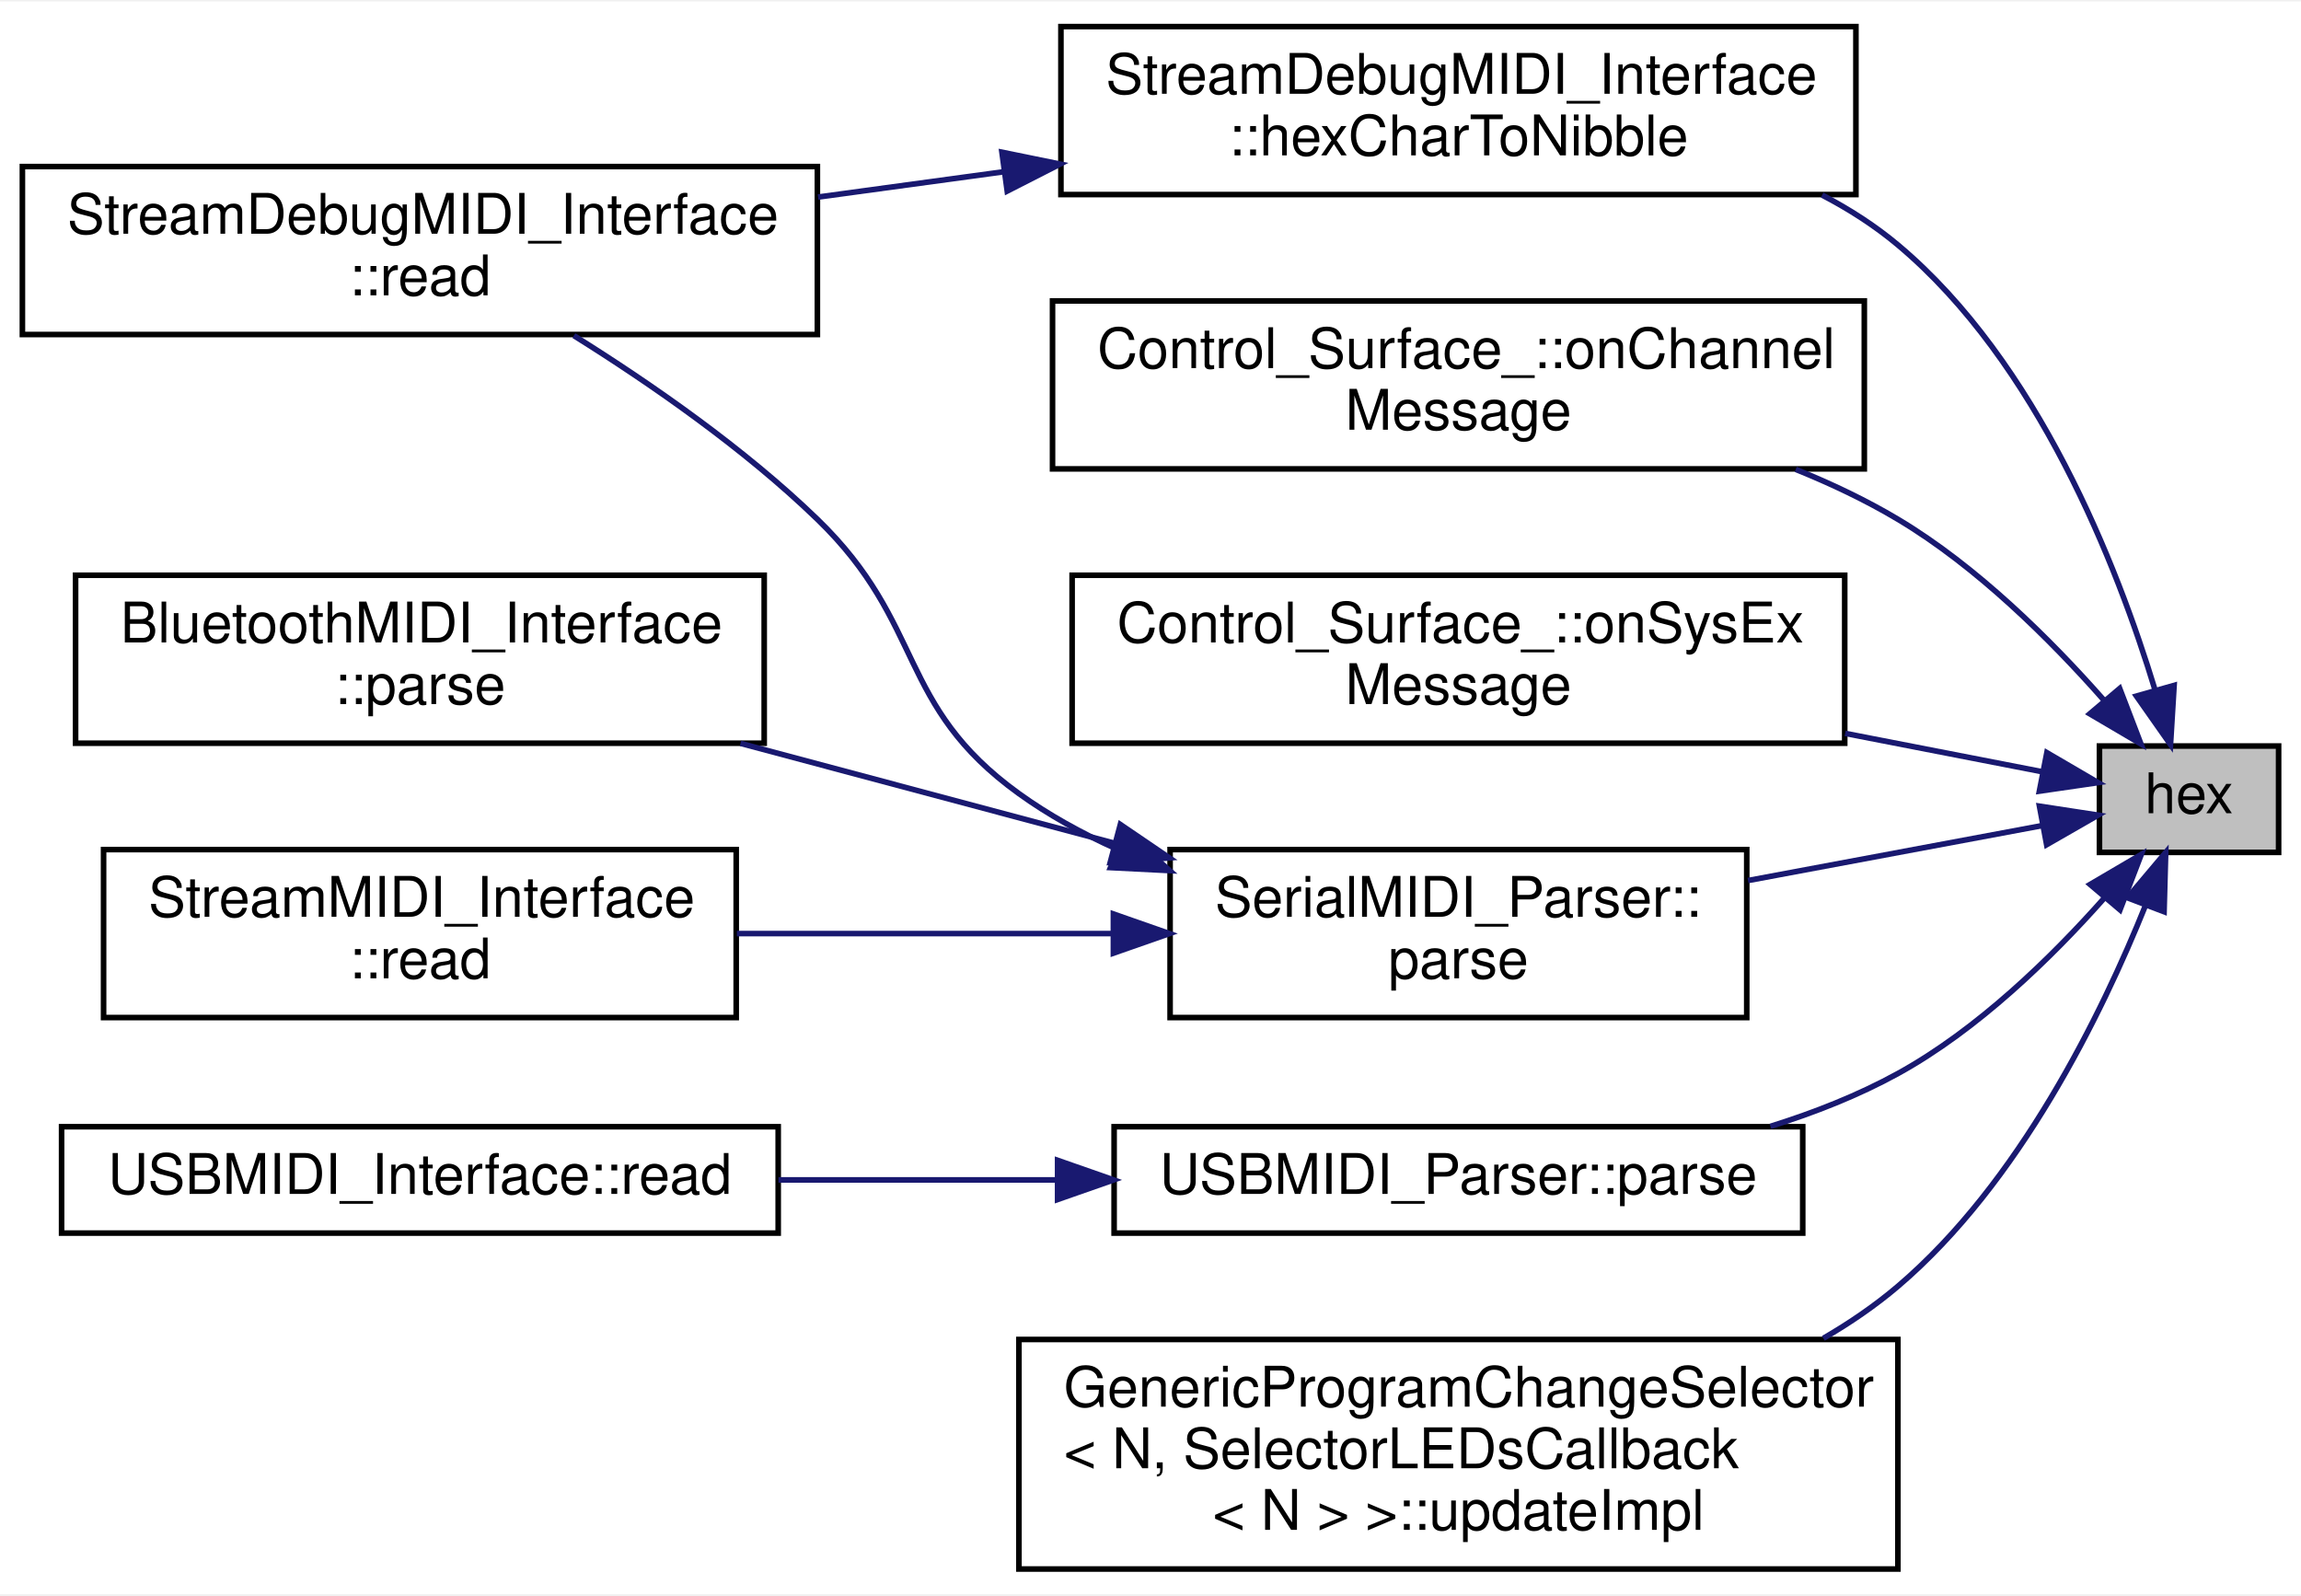
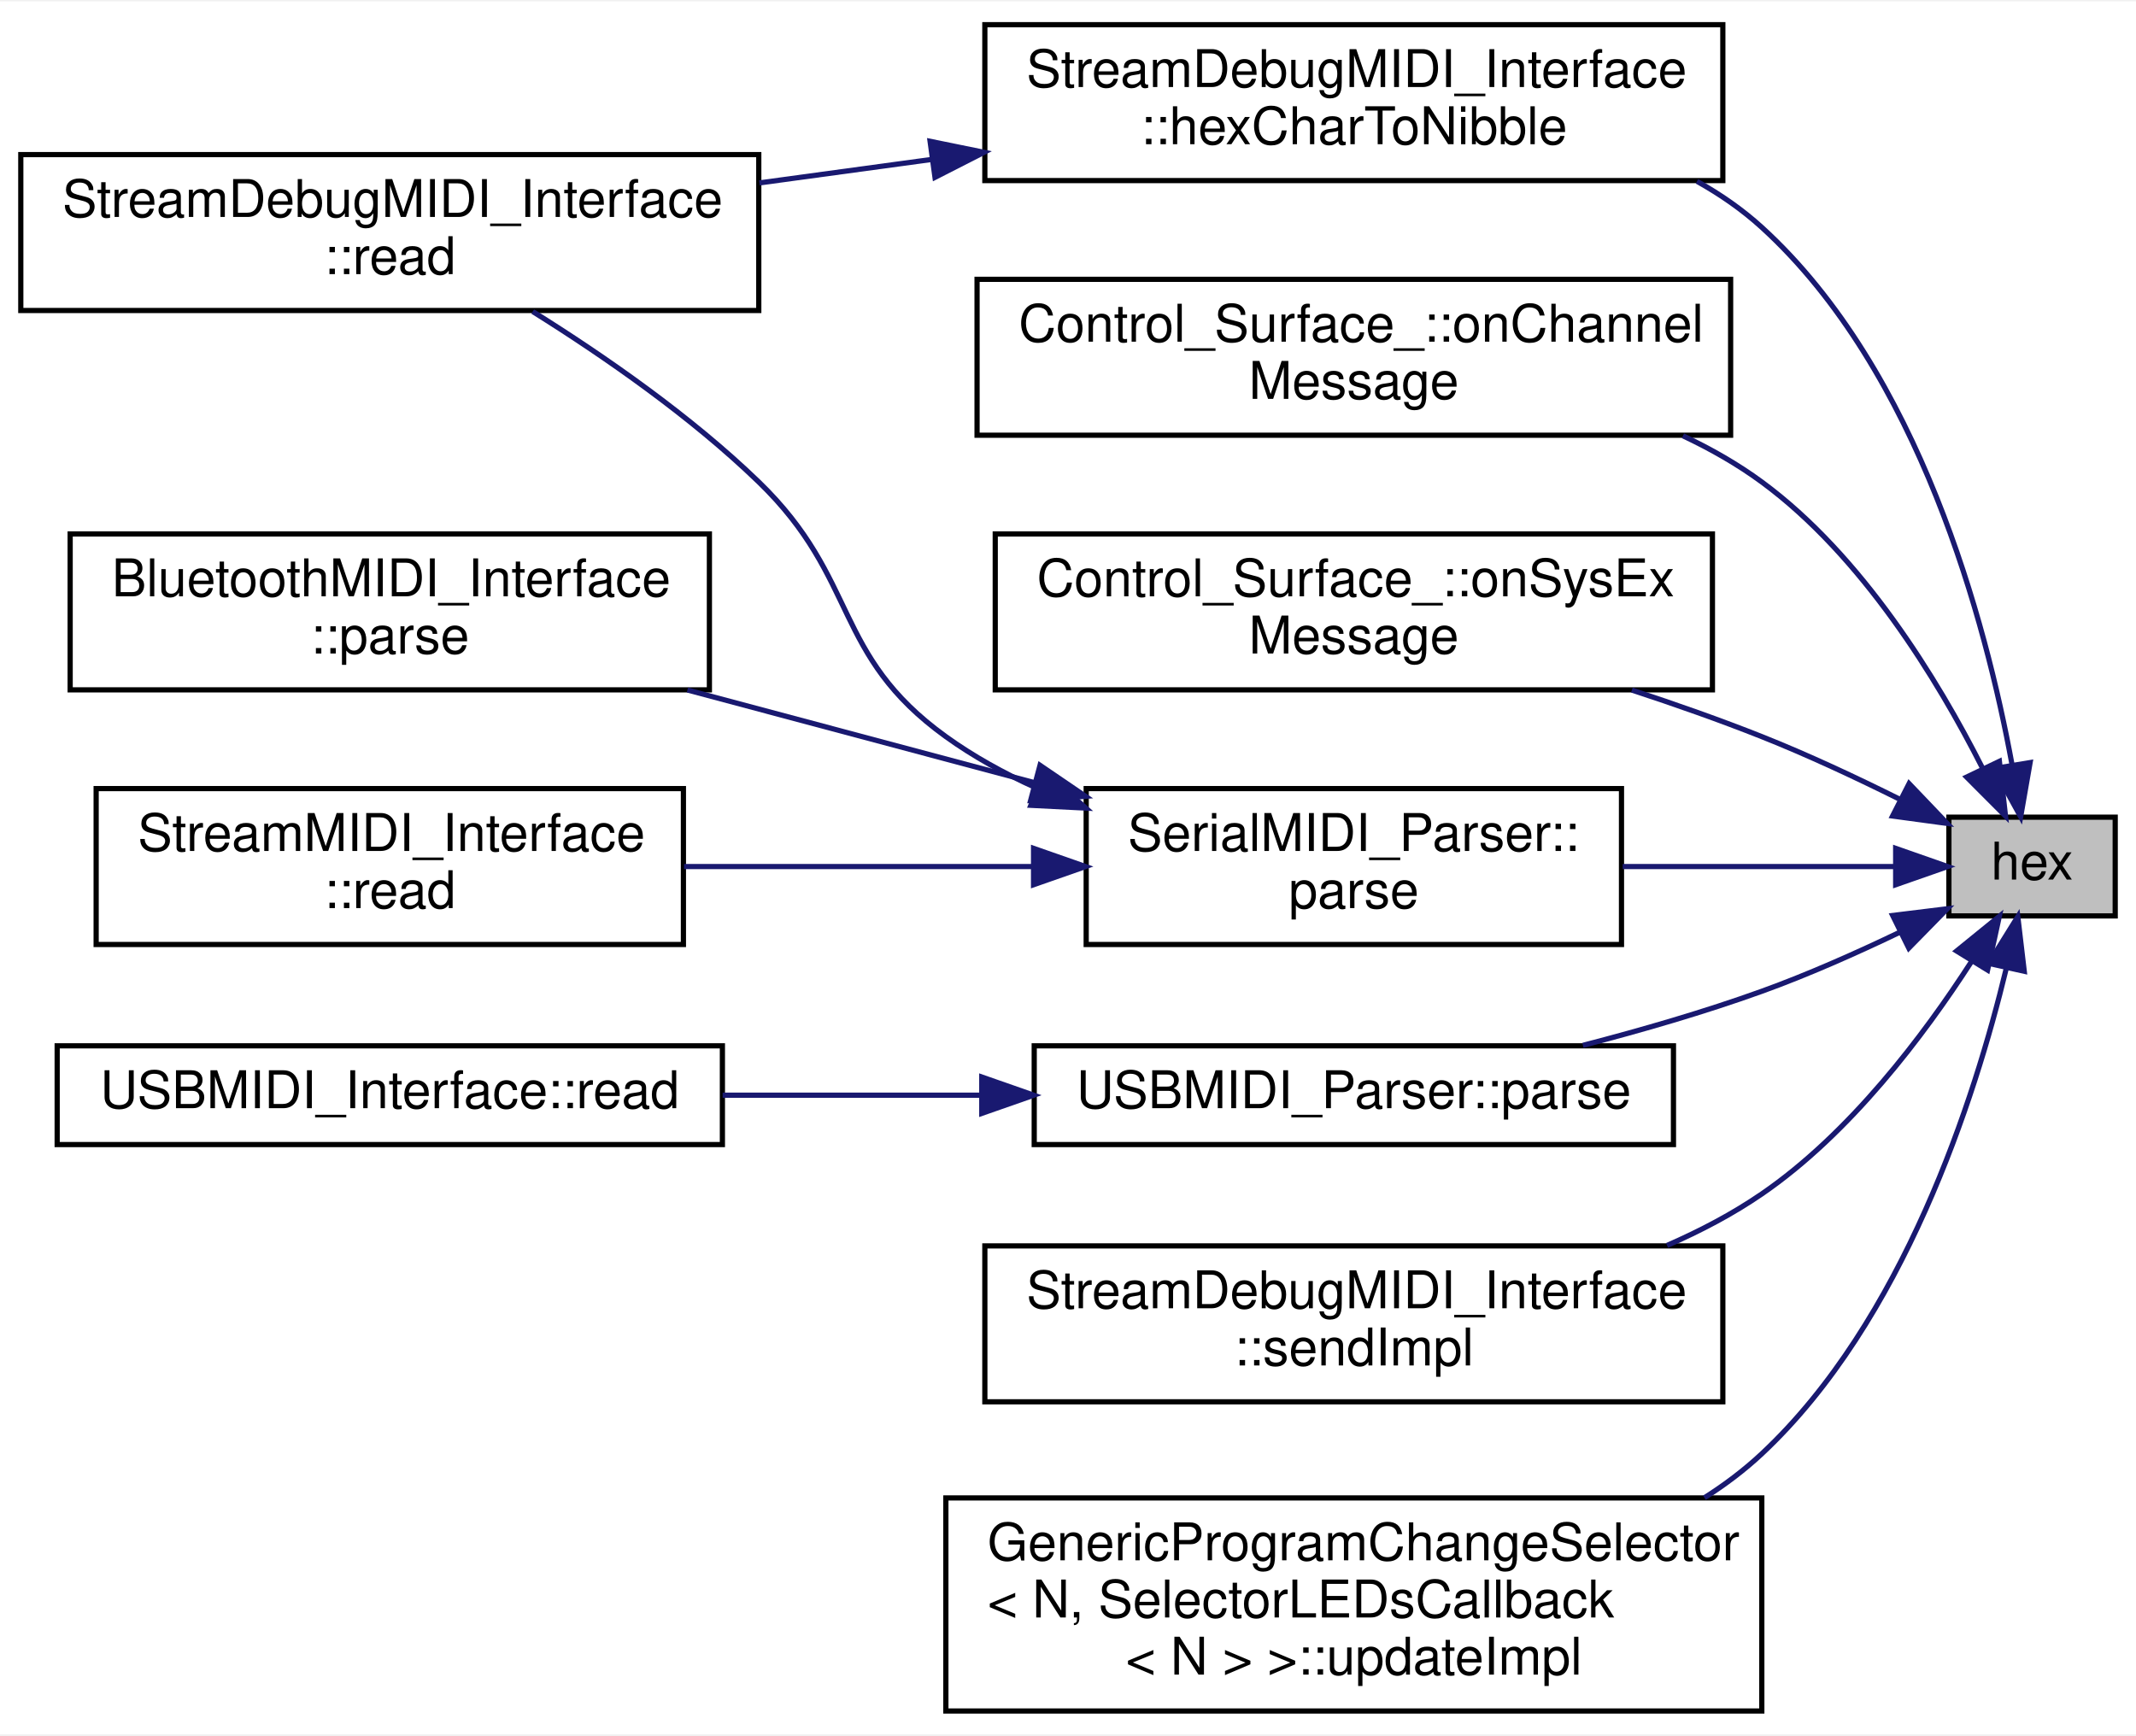
- <svg xmlns="http://www.w3.org/2000/svg" xmlns:xlink="http://www.w3.org/1999/xlink" width="411pt" height="285pt" viewBox="0.00 0.00 411.00 284.50">
-   <g id="graph0" class="graph" transform="scale(1 1) rotate(0) translate(4 280.5)">
-     <polygon fill="white" stroke="none" points="-4,4 -4,-280.5 407,-280.5 407,4 -4,4" />
+ <svg xmlns="http://www.w3.org/2000/svg" xmlns:xlink="http://www.w3.org/1999/xlink" width="411pt" height="334pt" viewBox="0.00 0.00 411.00 333.50">
+   <g id="graph0" class="graph" transform="scale(1 1) rotate(0) translate(4 329.5)">
+     <polygon fill="white" stroke="none" points="-4,4 -4,-329.5 407,-329.5 407,4 -4,4" />
    <g id="node1" class="node">
      <g id="a_node1">
        <a xlink:title=" ">
-           <polygon fill="#bfbfbf" stroke="black" points="371,-128.5 371,-147.5 403,-147.5 403,-128.5 371,-128.5" />
-           <text text-anchor="middle" x="387" y="-135.5" font-family="Helvetica,sans-Serif" font-size="10.00">hex</text>
+           <polygon fill="#bfbfbf" stroke="black" points="371,-153.5 371,-172.5 403,-172.5 403,-153.5 371,-153.5" />
+           <text text-anchor="middle" x="387" y="-160.5" font-family="Helvetica,sans-Serif" font-size="10.00">hex</text>
        </a>
      </g>
    </g>
    <g id="node2" class="node">
      <g id="a_node2">
        <a xlink:href="../../d8/d0b/classStreamDebugMIDI__Interface.html#a3c86b30e1b0ca036cde1e75080860dd0" target="_top" xlink:title="Convert a hexadecimal character to a 4-bit nibble.">
-           <polygon fill="white" stroke="black" points="185.5,-246 185.5,-276 327.5,-276 327.5,-246 185.5,-246" />
-           <text text-anchor="start" x="193.5" y="-264" font-family="Helvetica,sans-Serif" font-size="10.00">StreamDebugMIDI_Interface</text>
-           <text text-anchor="middle" x="256.5" y="-253" font-family="Helvetica,sans-Serif" font-size="10.00">::hexCharToNibble</text>
+           <polygon fill="white" stroke="black" points="185.5,-295 185.5,-325 327.5,-325 327.5,-295 185.5,-295" />
+           <text text-anchor="start" x="193.5" y="-313" font-family="Helvetica,sans-Serif" font-size="10.00">StreamDebugMIDI_Interface</text>
+           <text text-anchor="middle" x="256.5" y="-302" font-family="Helvetica,sans-Serif" font-size="10.00">::hexCharToNibble</text>
        </a>
      </g>
    </g>
    <g id="edge1" class="edge">
-       <path fill="none" stroke="midnightblue" d="M380.941,-157.48C374.15,-179.829 359.956,-216.078 335,-237 330.898,-240.439 326.307,-243.385 321.461,-245.91" />
-       <polygon fill="midnightblue" stroke="midnightblue" points="384.338,-158.329 383.694,-147.753 377.603,-156.422 384.338,-158.329" />
+       <path fill="none" stroke="midnightblue" d="M383.12,-182.75C378.136,-209.85 365.35,-258.342 335,-286 331.252,-289.415 327.026,-292.345 322.53,-294.858" />
+       <polygon fill="midnightblue" stroke="midnightblue" points="386.625,-183.006 384.807,-172.569 379.72,-181.862 386.625,-183.006" />
    </g>
    <g id="node4" class="node">
      <g id="a_node4">
        <a xlink:href="../../dc/d45/classControl__Surface__.html#a994267805a8e6caf5e7a1cf6237e1862" target="_top" xlink:title="The callback to be called when a MIDI channel message is received.">
-           <polygon fill="white" stroke="black" points="184,-197 184,-227 329,-227 329,-197 184,-197" />
-           <text text-anchor="start" x="192" y="-215" font-family="Helvetica,sans-Serif" font-size="10.00">Control_Surface_::onChannel</text>
+           <polygon fill="white" stroke="black" points="184,-246 184,-276 329,-276 329,-246 184,-246" />
+           <text text-anchor="start" x="192" y="-264" font-family="Helvetica,sans-Serif" font-size="10.00">Control_Surface_::onChannel</text>
+           <text text-anchor="middle" x="256.5" y="-253" font-family="Helvetica,sans-Serif" font-size="10.00">Message</text>
+         </a>
+       </g>
+     </g>
+     <g id="edge3" class="edge">
+       <path fill="none" stroke="midnightblue" d="M377.389,-182.094C368.89,-198.871 354.365,-222.767 335,-237 330.347,-240.42 325.196,-243.36 319.827,-245.887" />
+       <polygon fill="midnightblue" stroke="midnightblue" points="380.718,-183.247 381.891,-172.718 374.407,-180.217 380.718,-183.247" />
+     </g>
+     <g id="node5" class="node">
+       <g id="a_node5">
+         <a xlink:href="../../dc/d45/classControl__Surface__.html#a06513ea725fce553f4014164a7adf088" target="_top" xlink:title="The callback to be called when a MIDI System Exclusive message is received.">
+           <polygon fill="white" stroke="black" points="187.5,-197 187.5,-227 325.5,-227 325.5,-197 187.5,-197" />
+           <text text-anchor="start" x="195.5" y="-215" font-family="Helvetica,sans-Serif" font-size="10.00">Control_Surface_::onSysEx</text>
          <text text-anchor="middle" x="256.5" y="-204" font-family="Helvetica,sans-Serif" font-size="10.00">Message</text>
        </a>
      </g>
    </g>
-     <g id="edge3" class="edge">
-       <path fill="none" stroke="midnightblue" d="M371.709,-155.79C362.288,-166.472 349.116,-179.579 335,-188 329.315,-191.392 323.105,-194.347 316.754,-196.912" />
-       <polygon fill="midnightblue" stroke="midnightblue" points="374.616,-157.773 378.406,-147.879 369.273,-153.25 374.616,-157.773" />
-     </g>
-     <g id="node5" class="node">
-       <g id="a_node5">
-         <a xlink:href="../../dc/d45/classControl__Surface__.html#a06513ea725fce553f4014164a7adf088" target="_top" xlink:title="The callback to be called when a MIDI System Exclusive message is received.">
-           <polygon fill="white" stroke="black" points="187.5,-148 187.5,-178 325.5,-178 325.5,-148 187.5,-148" />
-           <text text-anchor="start" x="195.5" y="-166" font-family="Helvetica,sans-Serif" font-size="10.00">Control_Surface_::onSysEx</text>
-           <text text-anchor="middle" x="256.5" y="-155" font-family="Helvetica,sans-Serif" font-size="10.00">Message</text>
-         </a>
-       </g>
-     </g>
    <g id="edge4" class="edge">
-       <path fill="none" stroke="midnightblue" d="M360.913,-142.881C350.64,-144.879 338.207,-147.298 325.576,-149.756" />
-       <polygon fill="midnightblue" stroke="midnightblue" points="361.607,-146.311 370.755,-140.966 360.27,-139.44 361.607,-146.311" />
+       <path fill="none" stroke="midnightblue" d="M361.528,-175.955C353.23,-180.088 343.827,-184.495 335,-188 327.015,-191.171 318.435,-194.194 309.997,-196.959" />
+       <polygon fill="midnightblue" stroke="midnightblue" points="363.34,-178.96 370.659,-171.299 360.16,-172.724 363.34,-178.96" />
    </g>
    <g id="node6" class="node">
      <g id="a_node6">
        <a xlink:href="../../d0/d0d/classSerialMIDI__Parser.html#ac3a002b8a17a3b530d2dea0c096d28d2" target="_top" xlink:title=" ">
-           <polygon fill="white" stroke="black" points="205,-99 205,-129 308,-129 308,-99 205,-99" />
-           <text text-anchor="start" x="213" y="-117" font-family="Helvetica,sans-Serif" font-size="10.00">SerialMIDI_Parser::</text>
-           <text text-anchor="middle" x="256.5" y="-106" font-family="Helvetica,sans-Serif" font-size="10.00">parse</text>
+           <polygon fill="white" stroke="black" points="205,-148 205,-178 308,-178 308,-148 205,-148" />
+           <text text-anchor="start" x="213" y="-166" font-family="Helvetica,sans-Serif" font-size="10.00">SerialMIDI_Parser::</text>
+           <text text-anchor="middle" x="256.5" y="-155" font-family="Helvetica,sans-Serif" font-size="10.00">parse</text>
        </a>
      </g>
    </g>
    <g id="edge5" class="edge">
-       <path fill="none" stroke="midnightblue" d="M360.742,-133.283C345.77,-130.486 326.256,-126.842 308.229,-123.475" />
-       <polygon fill="midnightblue" stroke="midnightblue" points="360.282,-136.757 370.755,-135.153 361.567,-129.876 360.282,-136.757" />
+       <path fill="none" stroke="midnightblue" d="M360.742,-163C345.77,-163 326.256,-163 308.229,-163" />
+       <polygon fill="midnightblue" stroke="midnightblue" points="360.755,-166.5 370.755,-163 360.755,-159.5 360.755,-166.5" />
    </g>
    <g id="node9" class="node">
      <g id="a_node9">
        <a xlink:href="../../db/db0/classUSBMIDI__Parser.html#a03634837ca0a0f30996ad19eec3bdfa5" target="_top" xlink:title=" ">
-           <polygon fill="white" stroke="black" points="195,-60.5 195,-79.5 318,-79.5 318,-60.5 195,-60.5" />
-           <text text-anchor="middle" x="256.5" y="-67.5" font-family="Helvetica,sans-Serif" font-size="10.00">USBMIDI_Parser::parse</text>
+           <polygon fill="white" stroke="black" points="195,-109.5 195,-128.5 318,-128.5 318,-109.5 195,-109.5" />
+           <text text-anchor="middle" x="256.5" y="-116.5" font-family="Helvetica,sans-Serif" font-size="10.00">USBMIDI_Parser::parse</text>
        </a>
      </g>
    </g>
    <g id="edge9" class="edge">
-       <path fill="none" stroke="midnightblue" d="M371.81,-120.281C362.428,-109.704 349.261,-96.845 335,-89 327.96,-85.127 320.132,-82.034 312.234,-79.566" />
-       <polygon fill="midnightblue" stroke="midnightblue" points="369.334,-122.772 378.471,-128.135 374.672,-118.245 369.334,-122.772" />
+       <path fill="none" stroke="midnightblue" d="M361.573,-150.368C353.279,-146.387 343.866,-142.198 335,-139 324.02,-135.039 311.902,-131.524 300.574,-128.589" />
+       <polygon fill="midnightblue" stroke="midnightblue" points="360.18,-153.584 370.696,-154.875 363.28,-147.308 360.18,-153.584" />
    </g>
    <g id="node11" class="node">
      <g id="a_node11">
+         <a xlink:href="../../d8/d0b/classStreamDebugMIDI__Interface.html#adf806604ebf59c65426a0a50ef6edb46" target="_top" xlink:title="Low-level function for sending a 3-byte MIDI message.">
+           <polygon fill="white" stroke="black" points="185.5,-60 185.5,-90 327.5,-90 327.5,-60 185.5,-60" />
+           <text text-anchor="start" x="193.5" y="-78" font-family="Helvetica,sans-Serif" font-size="10.00">StreamDebugMIDI_Interface</text>
+           <text text-anchor="middle" x="256.5" y="-67" font-family="Helvetica,sans-Serif" font-size="10.00">::sendImpl</text>
+         </a>
+       </g>
+     </g>
+     <g id="edge11" class="edge">
+       <path fill="none" stroke="midnightblue" d="M375.275,-144.609C366.197,-130.542 351.972,-111.64 335,-100 329.404,-96.162 323.181,-92.884 316.765,-90.091" />
+       <polygon fill="midnightblue" stroke="midnightblue" points="372.482,-146.749 380.707,-153.427 378.442,-143.077 372.482,-146.749" />
+     </g>
+     <g id="node12" class="node">
+       <g id="a_node12">
        <a xlink:href="../../d1/d0b/classGenericProgramChangeSelector.html#a3008b91c1a89833ff762708f3dfcd7a0" target="_top" xlink:title=" ">
          <polygon fill="white" stroke="black" points="178,-0.5 178,-41.5 335,-41.5 335,-0.5 178,-0.5" />
          <text text-anchor="start" x="186" y="-29.5" font-family="Helvetica,sans-Serif" font-size="10.00">GenericProgramChangeSelector</text>
          <text text-anchor="start" x="186" y="-18.5" font-family="Helvetica,sans-Serif" font-size="10.00">&lt; N, SelectorLEDsCallback</text>
          <text text-anchor="middle" x="256.5" y="-7.5" font-family="Helvetica,sans-Serif" font-size="10.00">&lt; N &gt; &gt;::updateImpl</text>
        </a>
      </g>
    </g>
-     <g id="edge11" class="edge">
-       <path fill="none" stroke="midnightblue" d="M379.268,-119.129C371.423,-99.614 356.702,-69.464 335,-51 330.934,-47.541 326.425,-44.455 321.685,-41.706" />
-       <polygon fill="midnightblue" stroke="midnightblue" points="376.003,-120.39 382.832,-128.491 382.545,-117.9 376.003,-120.39" />
+     <g id="edge12" class="edge">
+       <path fill="none" stroke="midnightblue" d="M382.011,-143.282C375.986,-118.322 362.251,-75.512 335,-50 331.644,-46.858 327.916,-44.049 323.962,-41.538" />
+       <polygon fill="midnightblue" stroke="midnightblue" points="378.667,-144.367 384.258,-153.367 385.5,-142.846 378.667,-144.367" />
    </g>
    <g id="node3" class="node">
      <g id="a_node3">
        <a xlink:href="../../d8/d0b/classStreamDebugMIDI__Interface.html#a0698fb21eb090c6054b1c8547844c2fb" target="_top" xlink:title=" ">
-           <polygon fill="white" stroke="black" points="0,-221 0,-251 142,-251 142,-221 0,-221" />
-           <text text-anchor="start" x="8" y="-239" font-family="Helvetica,sans-Serif" font-size="10.00">StreamDebugMIDI_Interface</text>
-           <text text-anchor="middle" x="71" y="-228" font-family="Helvetica,sans-Serif" font-size="10.00">::read</text>
+           <polygon fill="white" stroke="black" points="0,-270 0,-300 142,-300 142,-270 0,-270" />
+           <text text-anchor="start" x="8" y="-288" font-family="Helvetica,sans-Serif" font-size="10.00">StreamDebugMIDI_Interface</text>
+           <text text-anchor="middle" x="71" y="-277" font-family="Helvetica,sans-Serif" font-size="10.00">::read</text>
        </a>
      </g>
    </g>
    <g id="edge2" class="edge">
-       <path fill="none" stroke="midnightblue" d="M175.28,-250.071C164.235,-248.566 152.964,-247.031 142.12,-245.553" />
-       <polygon fill="midnightblue" stroke="midnightblue" points="174.96,-253.56 185.341,-251.442 175.905,-246.624 174.96,-253.56" />
+       <path fill="none" stroke="midnightblue" d="M175.28,-299.071C164.235,-297.566 152.964,-296.031 142.12,-294.553" />
+       <polygon fill="midnightblue" stroke="midnightblue" points="174.96,-302.56 185.341,-300.442 175.905,-295.624 174.96,-302.56" />
    </g>
    <g id="edge7" class="edge">
-       <path fill="none" stroke="midnightblue" d="M195.232,-129.203C189.141,-131.962 183.268,-135.202 178,-139 156.079,-154.803 161.417,-169.205 142,-188 128.977,-200.606 112.309,-212.179 98.504,-220.802" />
-       <polygon fill="midnightblue" stroke="midnightblue" points="196.99,-132.266 204.928,-125.25 194.347,-125.784 196.99,-132.266" />
+       <path fill="none" stroke="midnightblue" d="M195.232,-178.203C189.141,-180.962 183.268,-184.202 178,-188 156.079,-203.803 161.417,-218.205 142,-237 128.977,-249.606 112.309,-261.179 98.504,-269.802" />
+       <polygon fill="midnightblue" stroke="midnightblue" points="196.99,-181.266 204.928,-174.25 194.347,-174.784 196.99,-181.266" />
    </g>
    <g id="node7" class="node">
      <g id="a_node7">
        <a xlink:href="../../d0/d89/classBluetoothMIDI__Interface.html#a909f59e5057d1599122a66aaf937ea07" target="_top" xlink:title=" ">
-           <polygon fill="white" stroke="black" points="9.5,-148 9.5,-178 132.5,-178 132.5,-148 9.5,-148" />
-           <text text-anchor="start" x="17.5" y="-166" font-family="Helvetica,sans-Serif" font-size="10.00">BluetoothMIDI_Interface</text>
-           <text text-anchor="middle" x="71" y="-155" font-family="Helvetica,sans-Serif" font-size="10.00">::parse</text>
+           <polygon fill="white" stroke="black" points="9.5,-197 9.5,-227 132.5,-227 132.5,-197 9.5,-197" />
+           <text text-anchor="start" x="17.5" y="-215" font-family="Helvetica,sans-Serif" font-size="10.00">BluetoothMIDI_Interface</text>
+           <text text-anchor="middle" x="71" y="-204" font-family="Helvetica,sans-Serif" font-size="10.00">::parse</text>
        </a>
      </g>
    </g>
    <g id="edge6" class="edge">
-       <path fill="none" stroke="midnightblue" d="M195.179,-130.108C173.635,-135.86 149.461,-142.316 128.272,-147.974" />
-       <polygon fill="midnightblue" stroke="midnightblue" points="196.114,-133.481 204.872,-127.519 194.308,-126.718 196.114,-133.481" />
+       <path fill="none" stroke="midnightblue" d="M195.179,-179.108C173.635,-184.86 149.461,-191.316 128.272,-196.974" />
+       <polygon fill="midnightblue" stroke="midnightblue" points="196.114,-182.481 204.872,-176.519 194.308,-175.718 196.114,-182.481" />
    </g>
    <g id="node8" class="node">
      <g id="a_node8">
        <a xlink:href="../../d3/dc3/classStreamMIDI__Interface.html#a16f99ed3ce5ed201fdf224f5d061f32a" target="_top" xlink:title=" ">
-           <polygon fill="white" stroke="black" points="14.5,-99 14.5,-129 127.5,-129 127.5,-99 14.5,-99" />
-           <text text-anchor="start" x="22.5" y="-117" font-family="Helvetica,sans-Serif" font-size="10.00">StreamMIDI_Interface</text>
-           <text text-anchor="middle" x="71" y="-106" font-family="Helvetica,sans-Serif" font-size="10.00">::read</text>
+           <polygon fill="white" stroke="black" points="14.5,-148 14.5,-178 127.5,-178 127.5,-148 14.5,-148" />
+           <text text-anchor="start" x="22.5" y="-166" font-family="Helvetica,sans-Serif" font-size="10.00">StreamMIDI_Interface</text>
+           <text text-anchor="middle" x="71" y="-155" font-family="Helvetica,sans-Serif" font-size="10.00">::read</text>
        </a>
      </g>
    </g>
    <g id="edge8" class="edge">
-       <path fill="none" stroke="midnightblue" d="M194.796,-114C173.127,-114 148.838,-114 127.618,-114" />
-       <polygon fill="midnightblue" stroke="midnightblue" points="194.872,-117.5 204.872,-114 194.872,-110.5 194.872,-117.5" />
+       <path fill="none" stroke="midnightblue" d="M194.796,-163C173.127,-163 148.838,-163 127.618,-163" />
+       <polygon fill="midnightblue" stroke="midnightblue" points="194.872,-166.5 204.872,-163 194.872,-159.5 194.872,-166.5" />
    </g>
    <g id="node10" class="node">
      <g id="a_node10">
        <a xlink:href="../../de/d05/classUSBMIDI__Interface.html#a03c8b16e5cb1c044c1b7bcf8cb1b464e" target="_top" xlink:title=" ">
-           <polygon fill="white" stroke="black" points="7,-60.5 7,-79.5 135,-79.5 135,-60.5 7,-60.5" />
-           <text text-anchor="middle" x="71" y="-67.5" font-family="Helvetica,sans-Serif" font-size="10.00">USBMIDI_Interface::read</text>
+           <polygon fill="white" stroke="black" points="7,-109.5 7,-128.5 135,-128.5 135,-109.5 7,-109.5" />
+           <text text-anchor="middle" x="71" y="-116.5" font-family="Helvetica,sans-Serif" font-size="10.00">USBMIDI_Interface::read</text>
        </a>
      </g>
    </g>
    <g id="edge10" class="edge">
-       <path fill="none" stroke="midnightblue" d="M184.839,-70C168.441,-70 151.092,-70 135.046,-70" />
-       <polygon fill="midnightblue" stroke="midnightblue" points="184.907,-73.5 194.907,-70 184.907,-66.5 184.907,-73.5" />
+       <path fill="none" stroke="midnightblue" d="M184.839,-119C168.441,-119 151.092,-119 135.046,-119" />
+       <polygon fill="midnightblue" stroke="midnightblue" points="184.907,-122.5 194.907,-119 184.907,-115.5 184.907,-122.5" />
    </g>
  </g>
</svg>
